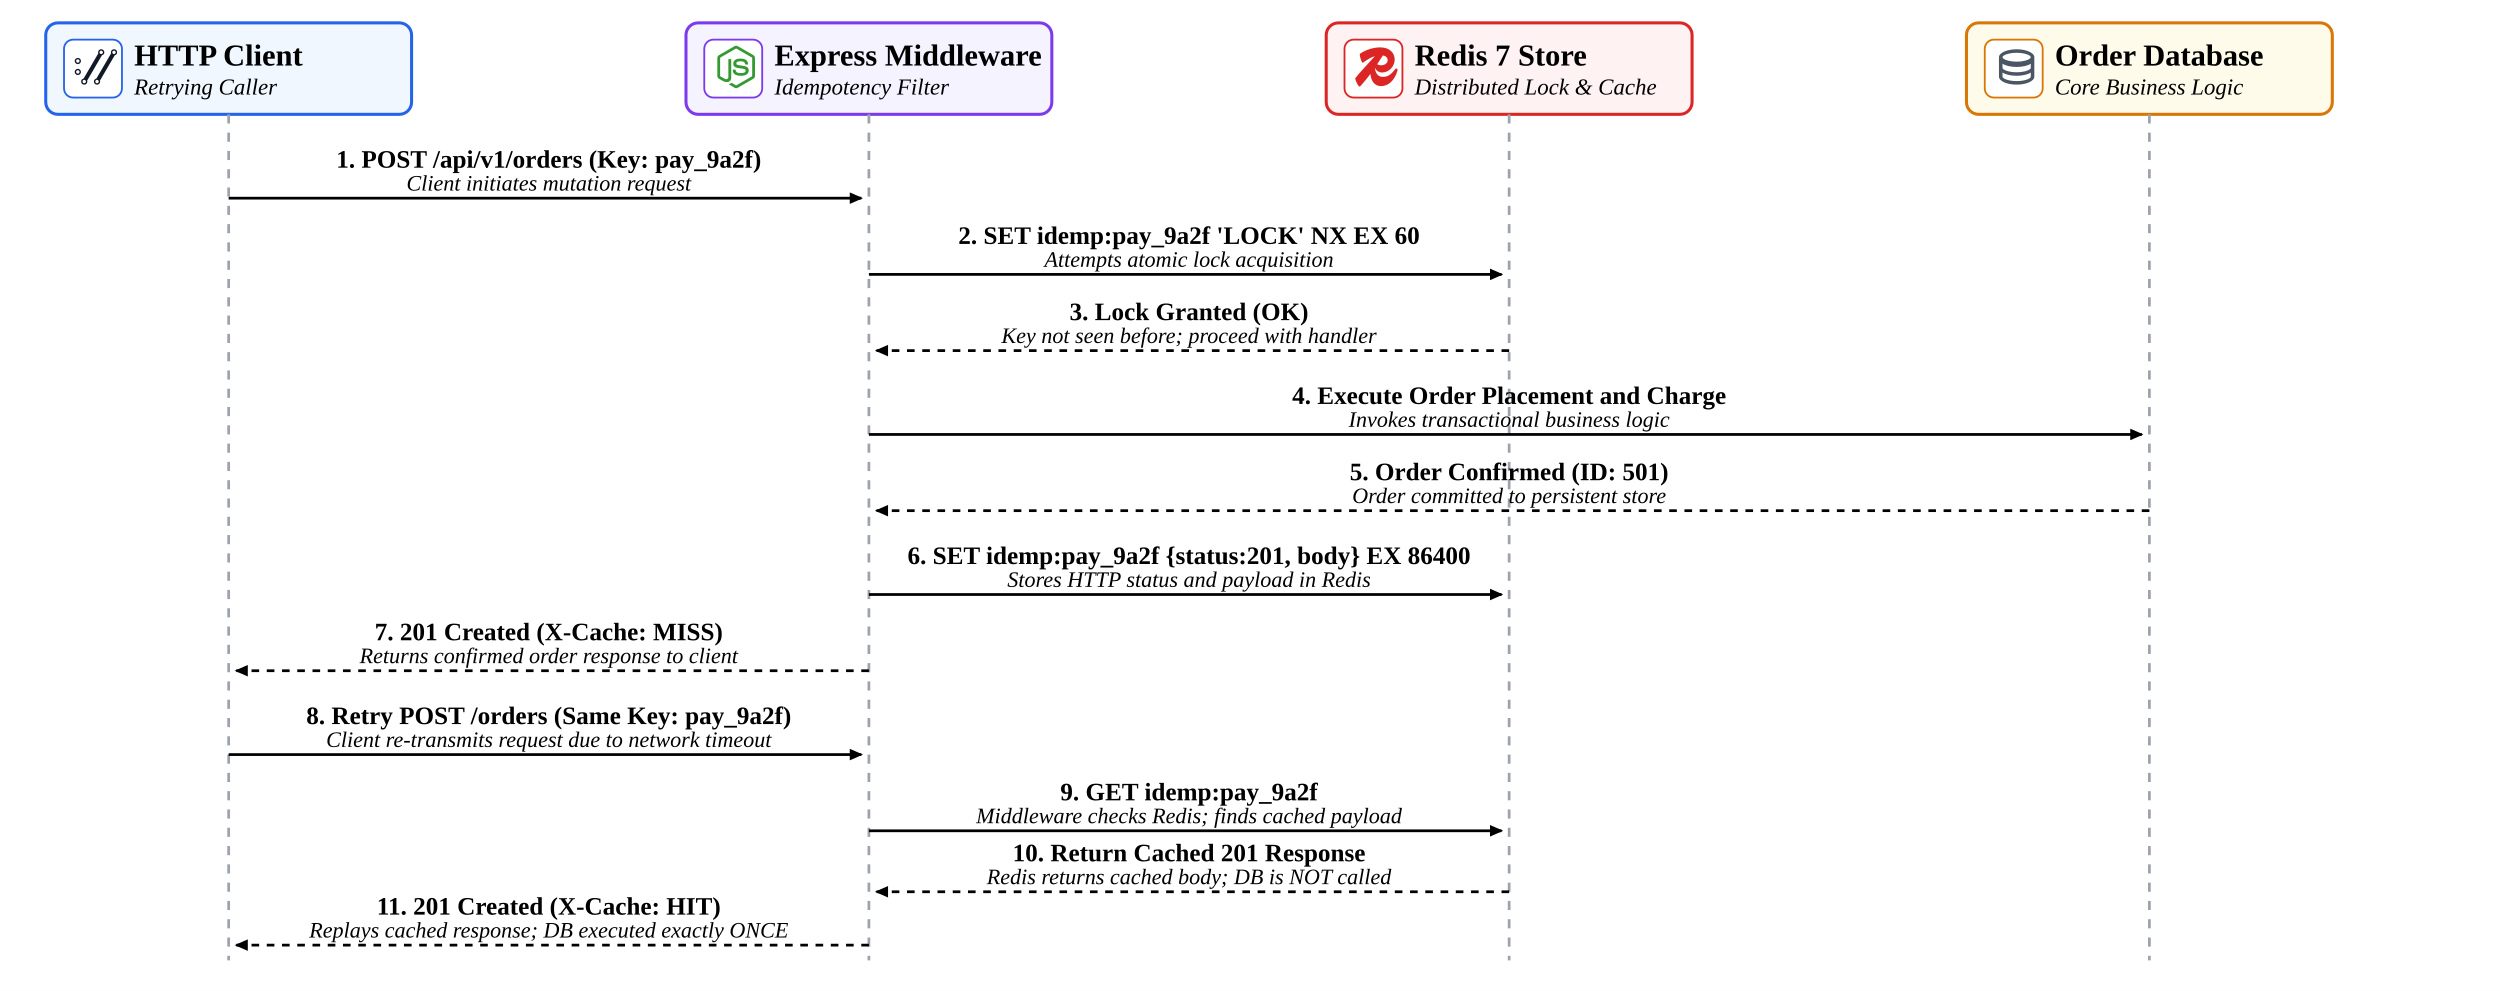
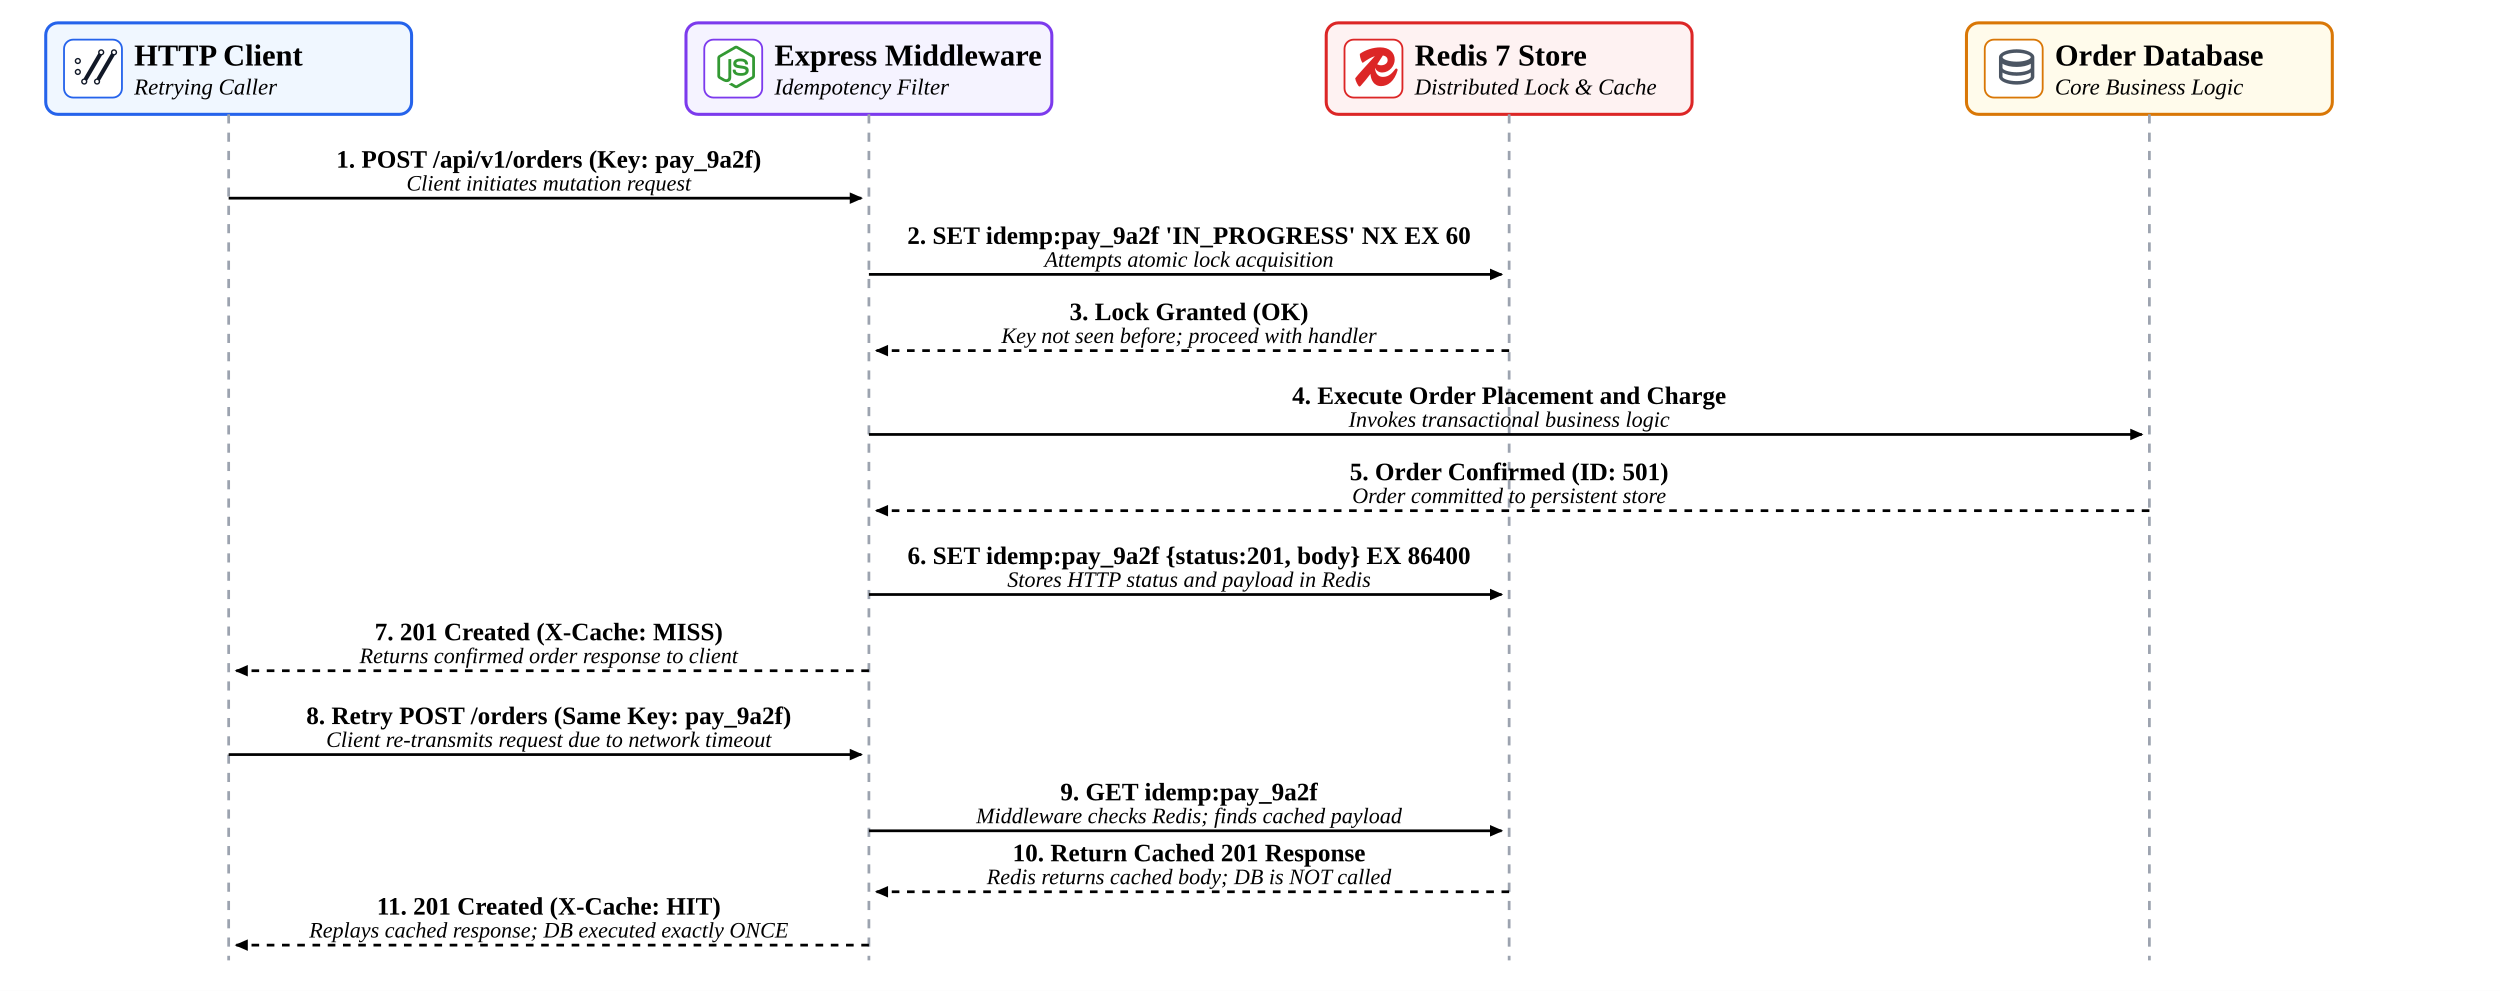
<svg xmlns="http://www.w3.org/2000/svg" viewBox="0 0 1640 650" width="1640" height="650">
  <defs>
    <style>
      text {
        font-family: "Times New Roman", Times, "Liberation Serif", serif;
        fill: #000000;
      }
      .title-text {
        font-size: 20px;
        font-weight: bold;
        fill: #000000;
      }
      .subtitle-text {
        font-size: 15px;
        font-style: italic;
        fill: #000000;
      }
      .section-heading {
        font-size: 17px;
        font-weight: bold;
        fill: #000000;
      }
      .code-font {
        font-family: "Times New Roman", Times, "Liberation Serif", serif;
        font-size: 15.5px;
        fill: #000000;
      }
      .body-text {
        font-size: 15.5px;
        fill: #000000;
      }
      .arrow-label {
        font-size: 16px;
        font-weight: bold;
        fill: #000000;
      }
      .arrow-sub {
        font-size: 14.5px;
        font-style: italic;
        fill: #000000;
      }
      .flow-step-title {
        font-size: 16.5px;
        font-weight: bold;
        fill: #000000;
      }
      .flow-step-sub {
        font-size: 14.5px;
        font-style: italic;
        fill: #000000;
      }
    </style>
    <marker id="arr-black" viewBox="0 0 10 10" refX="7" refY="5" markerWidth="6" markerHeight="6" orient="auto-start-reverse">
      <path d="M 0 1.5 L 8 5 L 0 8.5 z" fill="#000000" />
    </marker>
  </defs>
  <rect width="100%" height="100%" fill="#ffffff" />
  <g transform="translate(30, 15)">
    <rect width="240" height="60" rx="8" fill="#f0f7ff" stroke="#2563eb" stroke-width="2" />
    <rect x="12" y="11" width="38" height="38" rx="6" fill="#ffffff" stroke="#2563eb" stroke-width="1.2" />
    <g transform="translate(19, 15) scale(1.16)">
      <path d="M.803 14.817c0-.534.433-.967.967-.967.533 0 .967.432.967.967 0 .533-.433.966-.967.966-.533 0-.967-.432-.967-.966m2.736 0c0-.196-.053-.376-.112-.552-.234-.702-.876-1.217-1.657-1.217-.125 0-.234.046-.352.071C.615 13.287 0 13.965 0 14.817c0 .976.792 1.769 1.77 1.769.977 0 1.769-.793 1.769-1.769m-1.769-7.149c.533 0 .967.433.967.967 0 .533-.433.967-.967.967-.534 0-.967-.433-.967-.967 0-.533.432-.967.967-.967m0 2.736c.977 0 1.769-.792 1.769-1.769 0-.196-.053-.376-.112-.552-.234-.702-.877-1.217-1.657-1.217-.125 0-.234.046-.352.072C.615 7.104 0 7.782 0 8.634c0 .977.792 1.769 1.77 1.769m13.221-5.694c-.534 0-.967-.433-.967-.966a.966.966 0 01.967-.967c.533 0 .966.432.966.967 0 .533-.432.966-.966.966m-9.6 16.513c-.533 0-.967-.433-.967-.967 0-.534.433-.967.967-.967a.966.966 0 01.967.967c0 .533-.432.967-.967.967m9.6-19.249c-.978 0-1.77.792-1.77 1.769 0 .208.052.403.119.588L5.039 18.558c-.803.168-1.418.846-1.418 1.698 0 .977.792 1.769 1.77 1.769.977 0 1.769-.792 1.769-1.769 0-.196-.052-.376-.111-.552l8.343-14.273c.778-.186 1.368-.853 1.368-1.688 0-.977-.793-1.769-1.769-1.769m7.24 2.736c-.534 0-.967-.433-.967-.967a.966.966 0 01.967-.967c.533 0 .967.432.967.967 0 .533-.433.967-.967.967M12.631 21.223c-.534 0-.967-.433-.967-.967a.966.966 0 01.967-.967c.533 0 .966.432.966.967 0 .533-.432.967-.966.967M22.23 1.974c-.977 0-1.769.792-1.769 1.769 0 .208.052.403.119.588l-8.301 14.226c-.802.168-1.417.846-1.417 1.698 0 .977.792 1.769 1.769 1.769.976 0 1.769-.792 1.769-1.769 0-.196-.052-.376-.111-.552l8.343-14.273C23.409 5.245 24 4.578 24 3.743c0-.977-.792-1.769-1.77-1.769" fill="#111827" />
    </g>
    <text x="58" y="28" text-anchor="start" class="title-text">HTTP Client</text>
    <text x="58" y="47" text-anchor="start" class="subtitle-text">Retrying Caller</text>
  </g>
  <line x1="150" y1="75" x2="150" y2="630" stroke="#9ca3af" stroke-width="1.8" stroke-dasharray="6,6" />
  <g transform="translate(450, 15)">
    <rect width="240" height="60" rx="8" fill="#f5f3ff" stroke="#7c3aed" stroke-width="2" />
    <rect x="12" y="11" width="38" height="38" rx="6" fill="#ffffff" stroke="#7c3aed" stroke-width="1.2" />
    <g transform="translate(19, 15) scale(1.16)">
      <path d="M11.998,24c-0.321,0-0.641-0.084-0.922-0.247l-2.936-1.737c-0.438-0.245-0.224-0.332-0.08-0.383 c0.585-0.203,0.703-0.25,1.328-0.604c0.065-0.037,0.151-0.023,0.218,0.017l2.256,1.339c0.082,0.045,0.197,0.045,0.272,0l8.795-5.076 c0.082-0.047,0.134-0.141,0.134-0.238V6.921c0-0.099-0.053-0.192-0.137-0.242l-8.791-5.072c-0.081-0.047-0.189-0.047-0.271,0 L3.075,6.68C2.99,6.729,2.936,6.825,2.936,6.921v10.15c0,0.097,0.054,0.189,0.139,0.235l2.409,1.392 c1.307,0.654,2.108-0.116,2.108-0.89V7.787c0-0.142,0.114-0.253,0.256-0.253h1.115c0.139,0,0.255,0.112,0.255,0.253v10.021 c0,1.745-0.95,2.745-2.604,2.745c-0.508,0-0.909,0-2.026-0.551L2.28,18.675c-0.57-0.329-0.922-0.945-0.922-1.604V6.921 c0-0.659,0.353-1.275,0.922-1.603l8.795-5.082c0.557-0.315,1.296-0.315,1.848,0l8.794,5.082c0.57,0.329,0.924,0.944,0.924,1.603 v10.15c0,0.659-0.354,1.273-0.924,1.604l-8.794,5.078C12.643,23.916,12.324,24,11.998,24z M19.099,13.993 c0-1.9-1.284-2.406-3.987-2.763c-2.731-0.361-3.009-0.548-3.009-1.187c0-0.528,0.235-1.233,2.258-1.233 c1.807,0,2.473,0.389,2.747,1.607c0.024,0.115,0.129,0.199,0.247,0.199h1.141c0.071,0,0.138-0.031,0.186-0.081 c0.048-0.054,0.074-0.123,0.067-0.196c-0.177-2.098-1.571-3.076-4.388-3.076c-2.508,0-4.004,1.058-4.004,2.833 c0,1.925,1.488,2.457,3.895,2.695c2.88,0.282,3.103,0.703,3.103,1.269c0,0.983-0.789,1.402-2.642,1.402 c-2.327,0-2.839-0.584-3.011-1.742c-0.02-0.124-0.126-0.215-0.253-0.215h-1.137c-0.141,0-0.254,0.112-0.254,0.253 c0,1.482,0.806,3.248,4.655,3.248C17.501,17.007,19.099,15.91,19.099,13.993z" fill="#339933" />
    </g>
    <text x="58" y="28" text-anchor="start" class="title-text">Express Middleware</text>
    <text x="58" y="47" text-anchor="start" class="subtitle-text">Idempotency Filter</text>
  </g>
  <line x1="570" y1="75" x2="570" y2="630" stroke="#9ca3af" stroke-width="1.8" stroke-dasharray="6,6" />
  <g transform="translate(870, 15)">
    <rect width="240" height="60" rx="8" fill="#fef2f2" stroke="#dc2626" stroke-width="2" />
    <rect x="12" y="11" width="38" height="38" rx="6" fill="#ffffff" stroke="#dc2626" stroke-width="1.2" />
    <g transform="translate(19, 15) scale(1.16)">
      <path d="M22.71 13.145c-1.66 2.092-3.452 4.483-7.038 4.483-3.203 0-4.397-2.825-4.48-5.12.701 1.484 2.073 2.685 4.214 2.63 4.117-.133 6.94-3.852 6.94-7.239 0-4.05-3.022-6.972-8.268-6.972-3.752 0-8.4 1.428-11.455 3.685C2.59 6.937 3.885 9.958 4.35 9.626c2.648-1.904 4.748-3.13 6.784-3.744C8.12 9.244.886 17.05 0 18.425c.1 1.261 1.66 4.648 2.424 4.648.232 0 .431-.133.664-.365a100.49 100.49 0 0 0 5.54-6.765c.222 3.104 1.748 6.898 6.014 6.898 3.819 0 7.604-2.756 9.33-8.965.2-.764-.73-1.361-1.261-.73zm-4.349-5.013c0 1.959-1.926 2.922-3.685 2.922-.941 0-1.664-.247-2.235-.568 1.051-1.592 2.092-3.225 3.21-4.973 1.972.334 2.71 1.43 2.71 2.619z" fill="#dc2626" />
    </g>
    <text x="58" y="28" text-anchor="start" class="title-text">Redis 7 Store</text>
    <text x="58" y="47" text-anchor="start" class="subtitle-text">Distributed Lock &amp; Cache</text>
  </g>
  <line x1="990" y1="75" x2="990" y2="630" stroke="#9ca3af" stroke-width="1.8" stroke-dasharray="6,6" />
  <g transform="translate(1290, 15)">
    <rect width="240" height="60" rx="8" fill="#fffbeb" stroke="#d97706" stroke-width="2" />
    <rect x="12" y="11" width="38" height="38" rx="6" fill="#ffffff" stroke="#d97706" stroke-width="1.2" />
    <g transform="translate(19, 15) scale(1.16)">
      <path d="M12 2C6.48 2 2 4.01 2 6.5v11C2 19.99 6.48 22 12 22s10-2.01 10-4.5v-11C22 4.01 17.52 2 12 2zm0 2c4.42 0 8 1.34 8 2.5S16.42 9 12 9 4 7.66 4 6.5 7.58 4 12 4zm8 13.5c0 1.16-3.58 2.5-8 2.5s-8-1.34-8-2.5v-2.32c1.88 1.18 4.79 1.82 8 1.82s6.12-.64 8-1.82v2.32zm0-5c0 1.16-3.58 2.5-8 2.5s-8-1.34-8-2.5v-2.32c1.88 1.18 4.79 1.82 8 1.82s6.12-.64 8-1.82v2.32z" fill="#4b5563" />
    </g>
    <text x="58" y="28" text-anchor="start" class="title-text">Order Database</text>
    <text x="58" y="47" text-anchor="start" class="subtitle-text">Core Business Logic</text>
  </g>
  <line x1="1410" y1="75" x2="1410" y2="630" stroke="#9ca3af" stroke-width="1.8" stroke-dasharray="6,6" />
  <text x="360" y="110" text-anchor="middle" class="flow-step-title">1. POST /api/v1/orders (Key: pay_9a2f)</text>
  <text x="360" y="125" text-anchor="middle" class="flow-step-sub">Client initiates mutation request</text>
  <line x1="150" y1="130" x2="565" y2="130" stroke="#000000" stroke-width="1.8" marker-end="url(#arr-black)" />
-   <text x="780" y="160" text-anchor="middle" class="flow-step-title">2. SET idemp:pay_9a2f 'LOCK' NX EX 60</text>
+   <text x="780" y="160" text-anchor="middle" class="flow-step-title">2. SET idemp:pay_9a2f 'IN_PROGRESS' NX EX 60</text>
  <text x="780" y="175" text-anchor="middle" class="flow-step-sub">Attempts atomic lock acquisition</text>
  <line x1="570" y1="180" x2="985" y2="180" stroke="#000000" stroke-width="1.8" marker-end="url(#arr-black)" />
  <text x="780" y="210" text-anchor="middle" class="flow-step-title">3. Lock Granted (OK)</text>
  <text x="780" y="225" text-anchor="middle" class="flow-step-sub">Key not seen before; proceed with handler</text>
  <line x1="990" y1="230" x2="575" y2="230" stroke="#000000" stroke-width="1.8" stroke-dasharray="5,5" marker-end="url(#arr-black)" />
  <text x="990" y="265" text-anchor="middle" class="flow-step-title">4. Execute Order Placement and Charge</text>
  <text x="990" y="280" text-anchor="middle" class="flow-step-sub">Invokes transactional business logic</text>
  <line x1="570" y1="285" x2="1405" y2="285" stroke="#000000" stroke-width="1.8" marker-end="url(#arr-black)" />
  <text x="990" y="315" text-anchor="middle" class="flow-step-title">5. Order Confirmed (ID: 501)</text>
  <text x="990" y="330" text-anchor="middle" class="flow-step-sub">Order committed to persistent store</text>
  <line x1="1410" y1="335" x2="575" y2="335" stroke="#000000" stroke-width="1.8" stroke-dasharray="5,5" marker-end="url(#arr-black)" />
  <text x="780" y="370" text-anchor="middle" class="flow-step-title">6. SET idemp:pay_9a2f {status:201, body} EX 86400</text>
  <text x="780" y="385" text-anchor="middle" class="flow-step-sub">Stores HTTP status and payload in Redis</text>
  <line x1="570" y1="390" x2="985" y2="390" stroke="#000000" stroke-width="1.8" marker-end="url(#arr-black)" />
  <text x="360" y="420" text-anchor="middle" class="flow-step-title">7. 201 Created (X-Cache: MISS)</text>
  <text x="360" y="435" text-anchor="middle" class="flow-step-sub">Returns confirmed order response to client</text>
  <line x1="570" y1="440" x2="155" y2="440" stroke="#000000" stroke-width="1.8" stroke-dasharray="5,5" marker-end="url(#arr-black)" />
  <text x="360" y="475" text-anchor="middle" class="flow-step-title">8. Retry POST /orders (Same Key: pay_9a2f)</text>
  <text x="360" y="490" text-anchor="middle" class="flow-step-sub">Client re-transmits request due to network timeout</text>
  <line x1="150" y1="495" x2="565" y2="495" stroke="#000000" stroke-width="1.8" marker-end="url(#arr-black)" />
  <text x="780" y="525" text-anchor="middle" class="flow-step-title">9. GET idemp:pay_9a2f</text>
  <text x="780" y="540" text-anchor="middle" class="flow-step-sub">Middleware checks Redis; finds cached payload</text>
  <line x1="570" y1="545" x2="985" y2="545" stroke="#000000" stroke-width="1.8" marker-end="url(#arr-black)" />
  <text x="780" y="565" text-anchor="middle" class="flow-step-title">10. Return Cached 201 Response</text>
  <text x="780" y="580" text-anchor="middle" class="flow-step-sub">Redis returns cached body; DB is NOT called</text>
  <line x1="990" y1="585" x2="575" y2="585" stroke="#000000" stroke-width="1.8" stroke-dasharray="5,5" marker-end="url(#arr-black)" />
  <text x="360" y="600" text-anchor="middle" class="flow-step-title">11. 201 Created (X-Cache: HIT)</text>
  <text x="360" y="615" text-anchor="middle" class="flow-step-sub">Replays cached response; DB executed exactly ONCE</text>
  <line x1="570" y1="620" x2="155" y2="620" stroke="#000000" stroke-width="1.8" stroke-dasharray="5,5" marker-end="url(#arr-black)" />
</svg>
